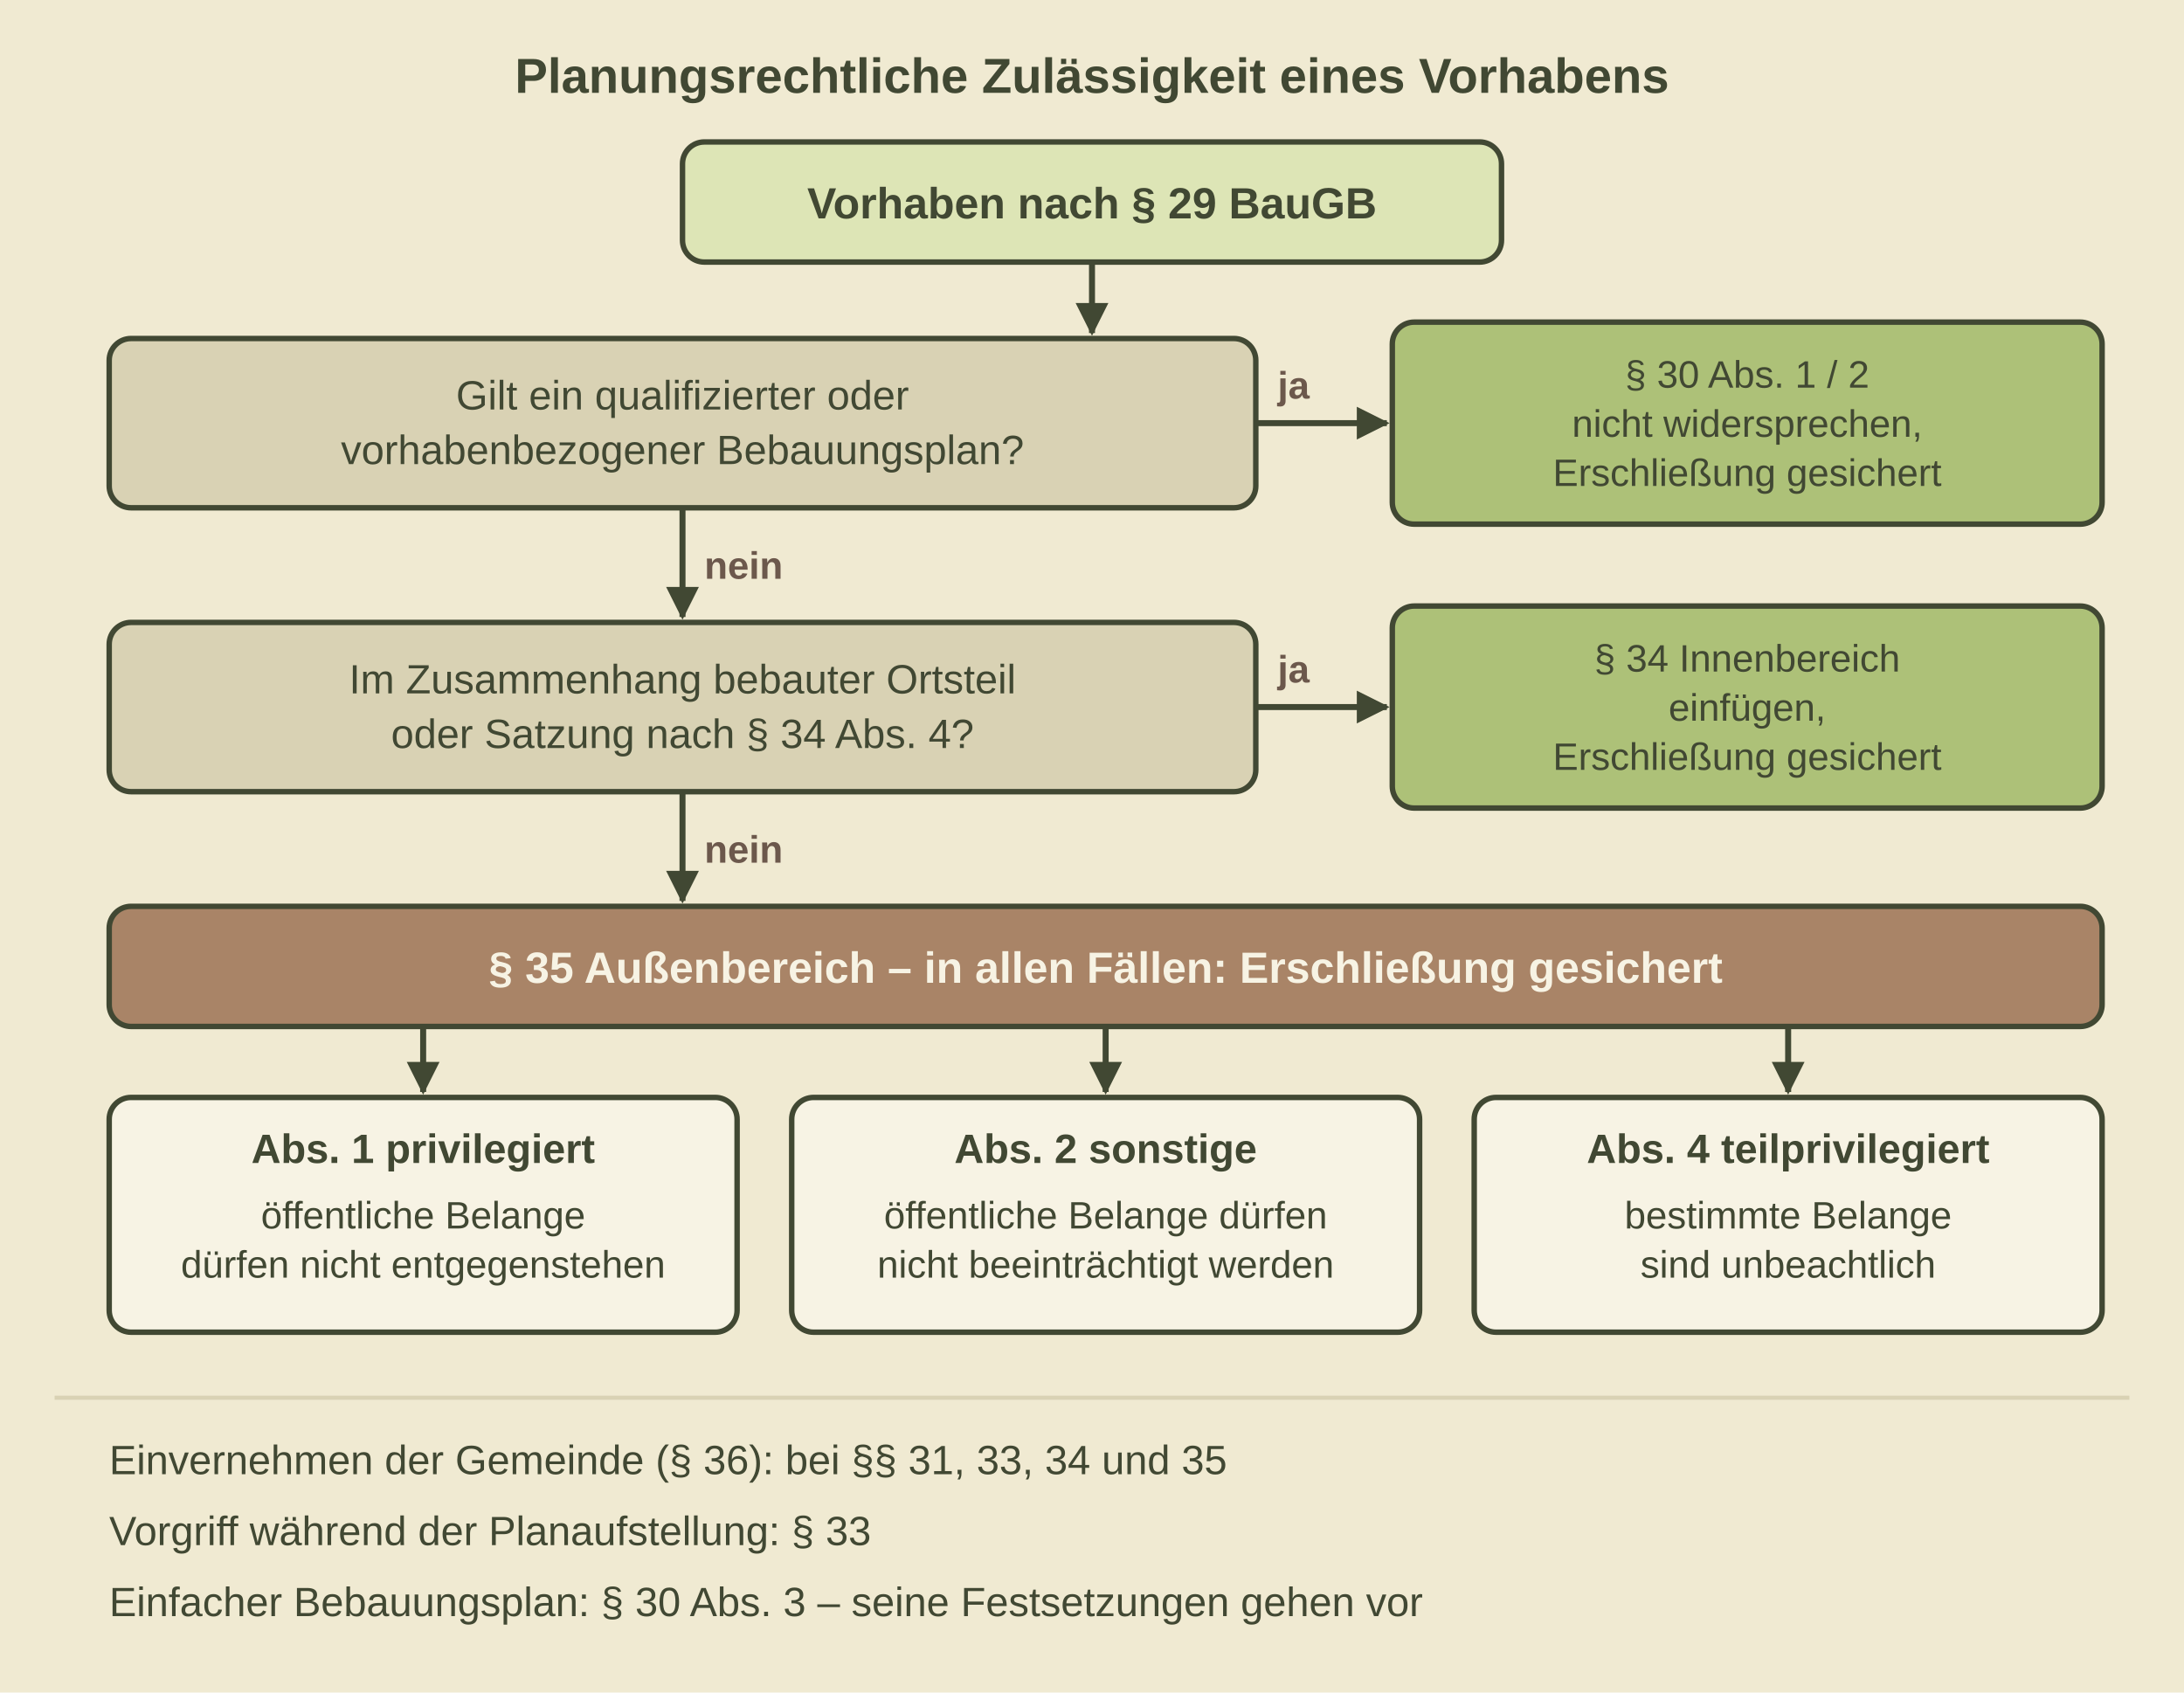
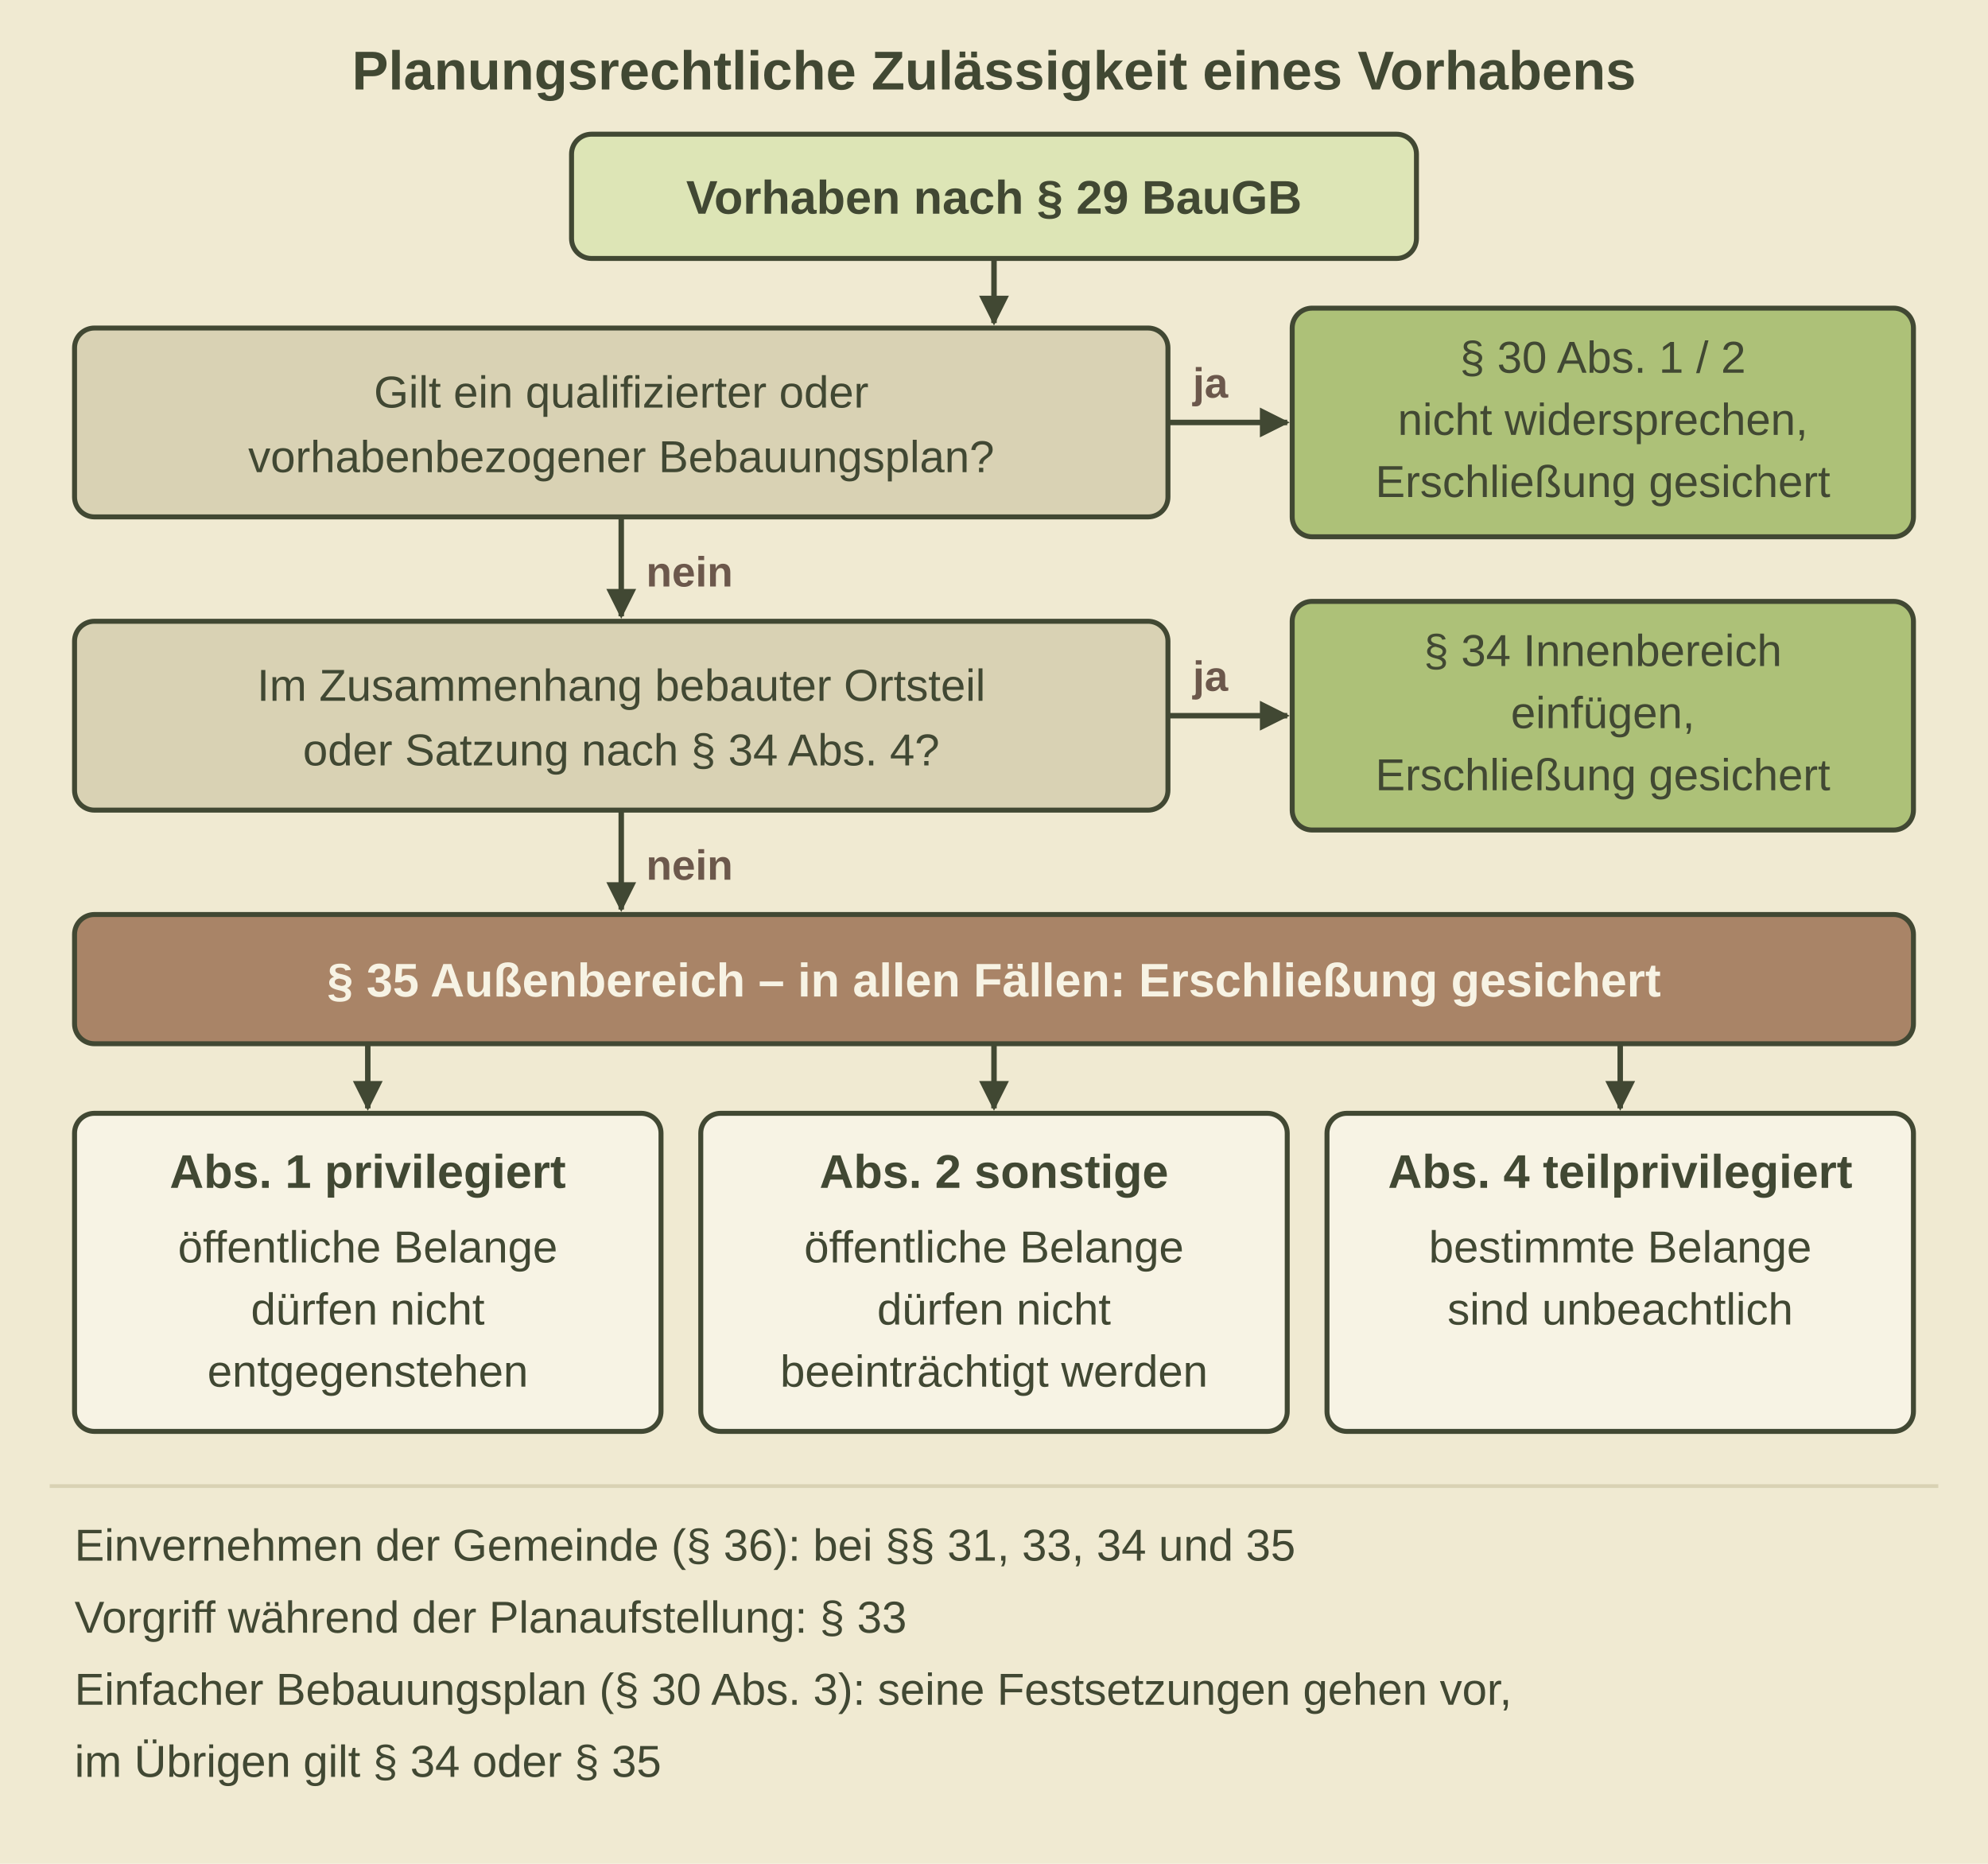
- <svg xmlns="http://www.w3.org/2000/svg" viewBox="0 0 800 620" width="800" height="620" font-family="Arial, Helvetica, 'Liberation Sans', sans-serif">
-   <rect x="0" y="0" width="800" height="620" fill="#f0ead2" />
+ <svg xmlns="http://www.w3.org/2000/svg" viewBox="0 0 800 750" width="800" height="750" font-family="Arial, Helvetica, 'Liberation Sans', sans-serif">
+   <rect x="0" y="0" width="800" height="750" fill="#f0ead2" />
  <defs>
    <marker id="spitze" markerWidth="12" markerHeight="12" refX="11" refY="6" orient="auto" markerUnits="userSpaceOnUse">
      <path d="M0,0 L12,6 L0,12 Z" fill="#414833" />
    </marker>
  </defs>
-   <text x="400" y="34" font-size="18" text-anchor="middle" font-weight="bold" fill="#414833">Planungsrechtliche Zulässigkeit eines Vorhabens</text>
-   <rect x="250" y="52" width="300" height="44" rx="8" fill="#dde5b6" stroke="#414833" stroke-width="2" />
-   <text x="400" y="80" font-size="16" text-anchor="middle" font-weight="bold" fill="#414833">Vorhaben nach § 29 BauGB</text>
-   <line x1="400" y1="96" x2="400" y2="122" stroke="#414833" stroke-width="2.2" marker-end="url(#spitze)" />
-   <rect x="40" y="124" width="420" height="62" rx="8" fill="#d9d2b4" stroke="#414833" stroke-width="2" />
-   <text x="250" y="150" font-size="15" text-anchor="middle" font-weight="normal" fill="#414833">Gilt ein qualifizierter oder</text>
-   <text x="250" y="170" font-size="15" text-anchor="middle" font-weight="normal" fill="#414833">vorhabenbezogener Bebauungsplan?</text>
-   <line x1="460" y1="155" x2="508" y2="155" stroke="#414833" stroke-width="2.2" marker-end="url(#spitze)" />
-   <text x="468" y="146" font-size="14" text-anchor="start" font-weight="bold" fill="#6c584c">ja</text>
-   <rect x="510" y="118" width="260" height="74" rx="8" fill="#adc178" stroke="#414833" stroke-width="2" />
-   <text x="640" y="142" font-size="14" text-anchor="middle" font-weight="normal" fill="#414833">§ 30 Abs. 1 / 2</text>
-   <text x="640" y="160" font-size="14" text-anchor="middle" font-weight="normal" fill="#414833">nicht widersprechen,</text>
-   <text x="640" y="178" font-size="14" text-anchor="middle" font-weight="normal" fill="#414833">Erschließung gesichert</text>
-   <line x1="250" y1="186" x2="250" y2="226" stroke="#414833" stroke-width="2.2" marker-end="url(#spitze)" />
-   <text x="258" y="212" font-size="14" text-anchor="start" font-weight="bold" fill="#6c584c">nein</text>
-   <rect x="40" y="228" width="420" height="62" rx="8" fill="#d9d2b4" stroke="#414833" stroke-width="2" />
-   <text x="250" y="254" font-size="15" text-anchor="middle" font-weight="normal" fill="#414833">Im Zusammenhang bebauter Ortsteil</text>
-   <text x="250" y="274" font-size="15" text-anchor="middle" font-weight="normal" fill="#414833">oder Satzung nach § 34 Abs. 4?</text>
-   <line x1="460" y1="259" x2="508" y2="259" stroke="#414833" stroke-width="2.2" marker-end="url(#spitze)" />
-   <text x="468" y="250" font-size="14" text-anchor="start" font-weight="bold" fill="#6c584c">ja</text>
-   <rect x="510" y="222" width="260" height="74" rx="8" fill="#adc178" stroke="#414833" stroke-width="2" />
-   <text x="640" y="246" font-size="14" text-anchor="middle" font-weight="normal" fill="#414833">§ 34 Innenbereich</text>
-   <text x="640" y="264" font-size="14" text-anchor="middle" font-weight="normal" fill="#414833">einfügen,</text>
-   <text x="640" y="282" font-size="14" text-anchor="middle" font-weight="normal" fill="#414833">Erschließung gesichert</text>
-   <line x1="250" y1="290" x2="250" y2="330" stroke="#414833" stroke-width="2.2" marker-end="url(#spitze)" />
-   <text x="258" y="316" font-size="14" text-anchor="start" font-weight="bold" fill="#6c584c">nein</text>
-   <rect x="40" y="332" width="730" height="44" rx="8" fill="#a98467" stroke="#414833" stroke-width="2" />
-   <text x="405" y="360" font-size="16" text-anchor="middle" font-weight="bold" fill="#f7f3e4">§ 35 Außenbereich – in allen Fällen: Erschließung gesichert</text>
-   <line x1="155" y1="376" x2="155" y2="400" stroke="#414833" stroke-width="2.2" marker-end="url(#spitze)" />
-   <rect x="40" y="402" width="230" height="86" rx="8" fill="#f7f3e4" stroke="#414833" stroke-width="2" />
-   <text x="155" y="426" font-size="15" text-anchor="middle" font-weight="bold" fill="#414833">Abs. 1 privilegiert</text>
-   <text x="155" y="450" font-size="14" text-anchor="middle" font-weight="normal" fill="#414833">öffentliche Belange</text>
-   <text x="155" y="468" font-size="14" text-anchor="middle" font-weight="normal" fill="#414833">dürfen nicht entgegenstehen</text>
-   <line x1="405" y1="376" x2="405" y2="400" stroke="#414833" stroke-width="2.2" marker-end="url(#spitze)" />
-   <rect x="290" y="402" width="230" height="86" rx="8" fill="#f7f3e4" stroke="#414833" stroke-width="2" />
-   <text x="405" y="426" font-size="15" text-anchor="middle" font-weight="bold" fill="#414833">Abs. 2 sonstige</text>
-   <text x="405" y="450" font-size="14" text-anchor="middle" font-weight="normal" fill="#414833">öffentliche Belange dürfen</text>
-   <text x="405" y="468" font-size="14" text-anchor="middle" font-weight="normal" fill="#414833">nicht beeinträchtigt werden</text>
-   <line x1="655" y1="376" x2="655" y2="400" stroke="#414833" stroke-width="2.2" marker-end="url(#spitze)" />
-   <rect x="540" y="402" width="230" height="86" rx="8" fill="#f7f3e4" stroke="#414833" stroke-width="2" />
-   <text x="655" y="426" font-size="15" text-anchor="middle" font-weight="bold" fill="#414833">Abs. 4 teilprivilegiert</text>
-   <text x="655" y="450" font-size="14" text-anchor="middle" font-weight="normal" fill="#414833">bestimmte Belange</text>
-   <text x="655" y="468" font-size="14" text-anchor="middle" font-weight="normal" fill="#414833">sind unbeachtlich</text>
-   <line x1="20" y1="512" x2="780" y2="512" stroke="#d9d2b4" stroke-width="1.5" />
-   <text x="40" y="540" font-size="15" text-anchor="start" font-weight="normal" fill="#414833">Einvernehmen der Gemeinde (§ 36): bei §§ 31, 33, 34 und 35</text>
-   <text x="40" y="566" font-size="15" text-anchor="start" font-weight="normal" fill="#414833">Vorgriff während der Planaufstellung: § 33</text>
-   <text x="40" y="592" font-size="15" text-anchor="start" font-weight="normal" fill="#414833">Einfacher Bebauungsplan: § 30 Abs. 3 – seine Festsetzungen gehen vor</text>
+   <text x="400" y="36" font-size="22" text-anchor="middle" font-weight="bold" fill="#414833">Planungsrechtliche Zulässigkeit eines Vorhabens</text>
+   <rect x="230" y="54" width="340" height="50" rx="8" fill="#dde5b6" stroke="#414833" stroke-width="2" />
+   <text x="400" y="86" font-size="19" text-anchor="middle" font-weight="bold" fill="#414833">Vorhaben nach § 29 BauGB</text>
+   <line x1="400" y1="104" x2="400" y2="130" stroke="#414833" stroke-width="2.2" marker-end="url(#spitze)" />
+   <rect x="30" y="132" width="440" height="76" rx="8" fill="#d9d2b4" stroke="#414833" stroke-width="2" />
+   <text x="250" y="164" font-size="18" text-anchor="middle" font-weight="normal" fill="#414833">Gilt ein qualifizierter oder</text>
+   <text x="250" y="190" font-size="18" text-anchor="middle" font-weight="normal" fill="#414833">vorhabenbezogener Bebauungsplan?</text>
+   <line x1="470" y1="170" x2="518" y2="170" stroke="#414833" stroke-width="2.2" marker-end="url(#spitze)" />
+   <text x="480" y="160" font-size="17" text-anchor="start" font-weight="bold" fill="#6c584c">ja</text>
+   <rect x="520" y="124" width="250" height="92" rx="8" fill="#adc178" stroke="#414833" stroke-width="2" />
+   <text x="645" y="150" font-size="18" text-anchor="middle" font-weight="normal" fill="#414833">§ 30 Abs. 1 / 2</text>
+   <text x="645" y="175" font-size="18" text-anchor="middle" font-weight="normal" fill="#414833">nicht widersprechen,</text>
+   <text x="645" y="200" font-size="18" text-anchor="middle" font-weight="normal" fill="#414833">Erschließung gesichert</text>
+   <line x1="250" y1="208" x2="250" y2="248" stroke="#414833" stroke-width="2.2" marker-end="url(#spitze)" />
+   <text x="260" y="236" font-size="17" text-anchor="start" font-weight="bold" fill="#6c584c">nein</text>
+   <rect x="30" y="250" width="440" height="76" rx="8" fill="#d9d2b4" stroke="#414833" stroke-width="2" />
+   <text x="250" y="282" font-size="18" text-anchor="middle" font-weight="normal" fill="#414833">Im Zusammenhang bebauter Ortsteil</text>
+   <text x="250" y="308" font-size="18" text-anchor="middle" font-weight="normal" fill="#414833">oder Satzung nach § 34 Abs. 4?</text>
+   <line x1="470" y1="288" x2="518" y2="288" stroke="#414833" stroke-width="2.2" marker-end="url(#spitze)" />
+   <text x="480" y="278" font-size="17" text-anchor="start" font-weight="bold" fill="#6c584c">ja</text>
+   <rect x="520" y="242" width="250" height="92" rx="8" fill="#adc178" stroke="#414833" stroke-width="2" />
+   <text x="645" y="268" font-size="18" text-anchor="middle" font-weight="normal" fill="#414833">§ 34 Innenbereich</text>
+   <text x="645" y="293" font-size="18" text-anchor="middle" font-weight="normal" fill="#414833">einfügen,</text>
+   <text x="645" y="318" font-size="18" text-anchor="middle" font-weight="normal" fill="#414833">Erschließung gesichert</text>
+   <line x1="250" y1="326" x2="250" y2="366" stroke="#414833" stroke-width="2.2" marker-end="url(#spitze)" />
+   <text x="260" y="354" font-size="17" text-anchor="start" font-weight="bold" fill="#6c584c">nein</text>
+   <rect x="30" y="368" width="740" height="52" rx="8" fill="#a98467" stroke="#414833" stroke-width="2" />
+   <text x="400" y="401" font-size="19" text-anchor="middle" font-weight="bold" fill="#f7f3e4">§ 35 Außenbereich – in allen Fällen: Erschließung gesichert</text>
+   <line x1="148" y1="420" x2="148" y2="446" stroke="#414833" stroke-width="2.2" marker-end="url(#spitze)" />
+   <rect x="30" y="448" width="236" height="128" rx="8" fill="#f7f3e4" stroke="#414833" stroke-width="2" />
+   <text x="148" y="478" font-size="19" text-anchor="middle" font-weight="bold" fill="#414833">Abs. 1 privilegiert</text>
+   <text x="148" y="508" font-size="18" text-anchor="middle" font-weight="normal" fill="#414833">öffentliche Belange</text>
+   <text x="148" y="533" font-size="18" text-anchor="middle" font-weight="normal" fill="#414833">dürfen nicht</text>
+   <text x="148" y="558" font-size="18" text-anchor="middle" font-weight="normal" fill="#414833">entgegenstehen</text>
+   <line x1="400" y1="420" x2="400" y2="446" stroke="#414833" stroke-width="2.2" marker-end="url(#spitze)" />
+   <rect x="282" y="448" width="236" height="128" rx="8" fill="#f7f3e4" stroke="#414833" stroke-width="2" />
+   <text x="400" y="478" font-size="19" text-anchor="middle" font-weight="bold" fill="#414833">Abs. 2 sonstige</text>
+   <text x="400" y="508" font-size="18" text-anchor="middle" font-weight="normal" fill="#414833">öffentliche Belange</text>
+   <text x="400" y="533" font-size="18" text-anchor="middle" font-weight="normal" fill="#414833">dürfen nicht</text>
+   <text x="400" y="558" font-size="18" text-anchor="middle" font-weight="normal" fill="#414833">beeinträchtigt werden</text>
+   <line x1="652" y1="420" x2="652" y2="446" stroke="#414833" stroke-width="2.2" marker-end="url(#spitze)" />
+   <rect x="534" y="448" width="236" height="128" rx="8" fill="#f7f3e4" stroke="#414833" stroke-width="2" />
+   <text x="652" y="478" font-size="19" text-anchor="middle" font-weight="bold" fill="#414833">Abs. 4 teilprivilegiert</text>
+   <text x="652" y="508" font-size="18" text-anchor="middle" font-weight="normal" fill="#414833">bestimmte Belange</text>
+   <text x="652" y="533" font-size="18" text-anchor="middle" font-weight="normal" fill="#414833">sind unbeachtlich</text>
+   <line x1="20" y1="598" x2="780" y2="598" stroke="#d9d2b4" stroke-width="1.5" />
+   <text x="30" y="628" font-size="18" text-anchor="start" font-weight="normal" fill="#414833">Einvernehmen der Gemeinde (§ 36): bei §§ 31, 33, 34 und 35</text>
+   <text x="30" y="657" font-size="18" text-anchor="start" font-weight="normal" fill="#414833">Vorgriff während der Planaufstellung: § 33</text>
+   <text x="30" y="686" font-size="18" text-anchor="start" font-weight="normal" fill="#414833">Einfacher Bebauungsplan (§ 30 Abs. 3): seine Festsetzungen gehen vor,</text>
+   <text x="30" y="715" font-size="18" text-anchor="start" font-weight="normal" fill="#414833">im Übrigen gilt § 34 oder § 35</text>
</svg>
